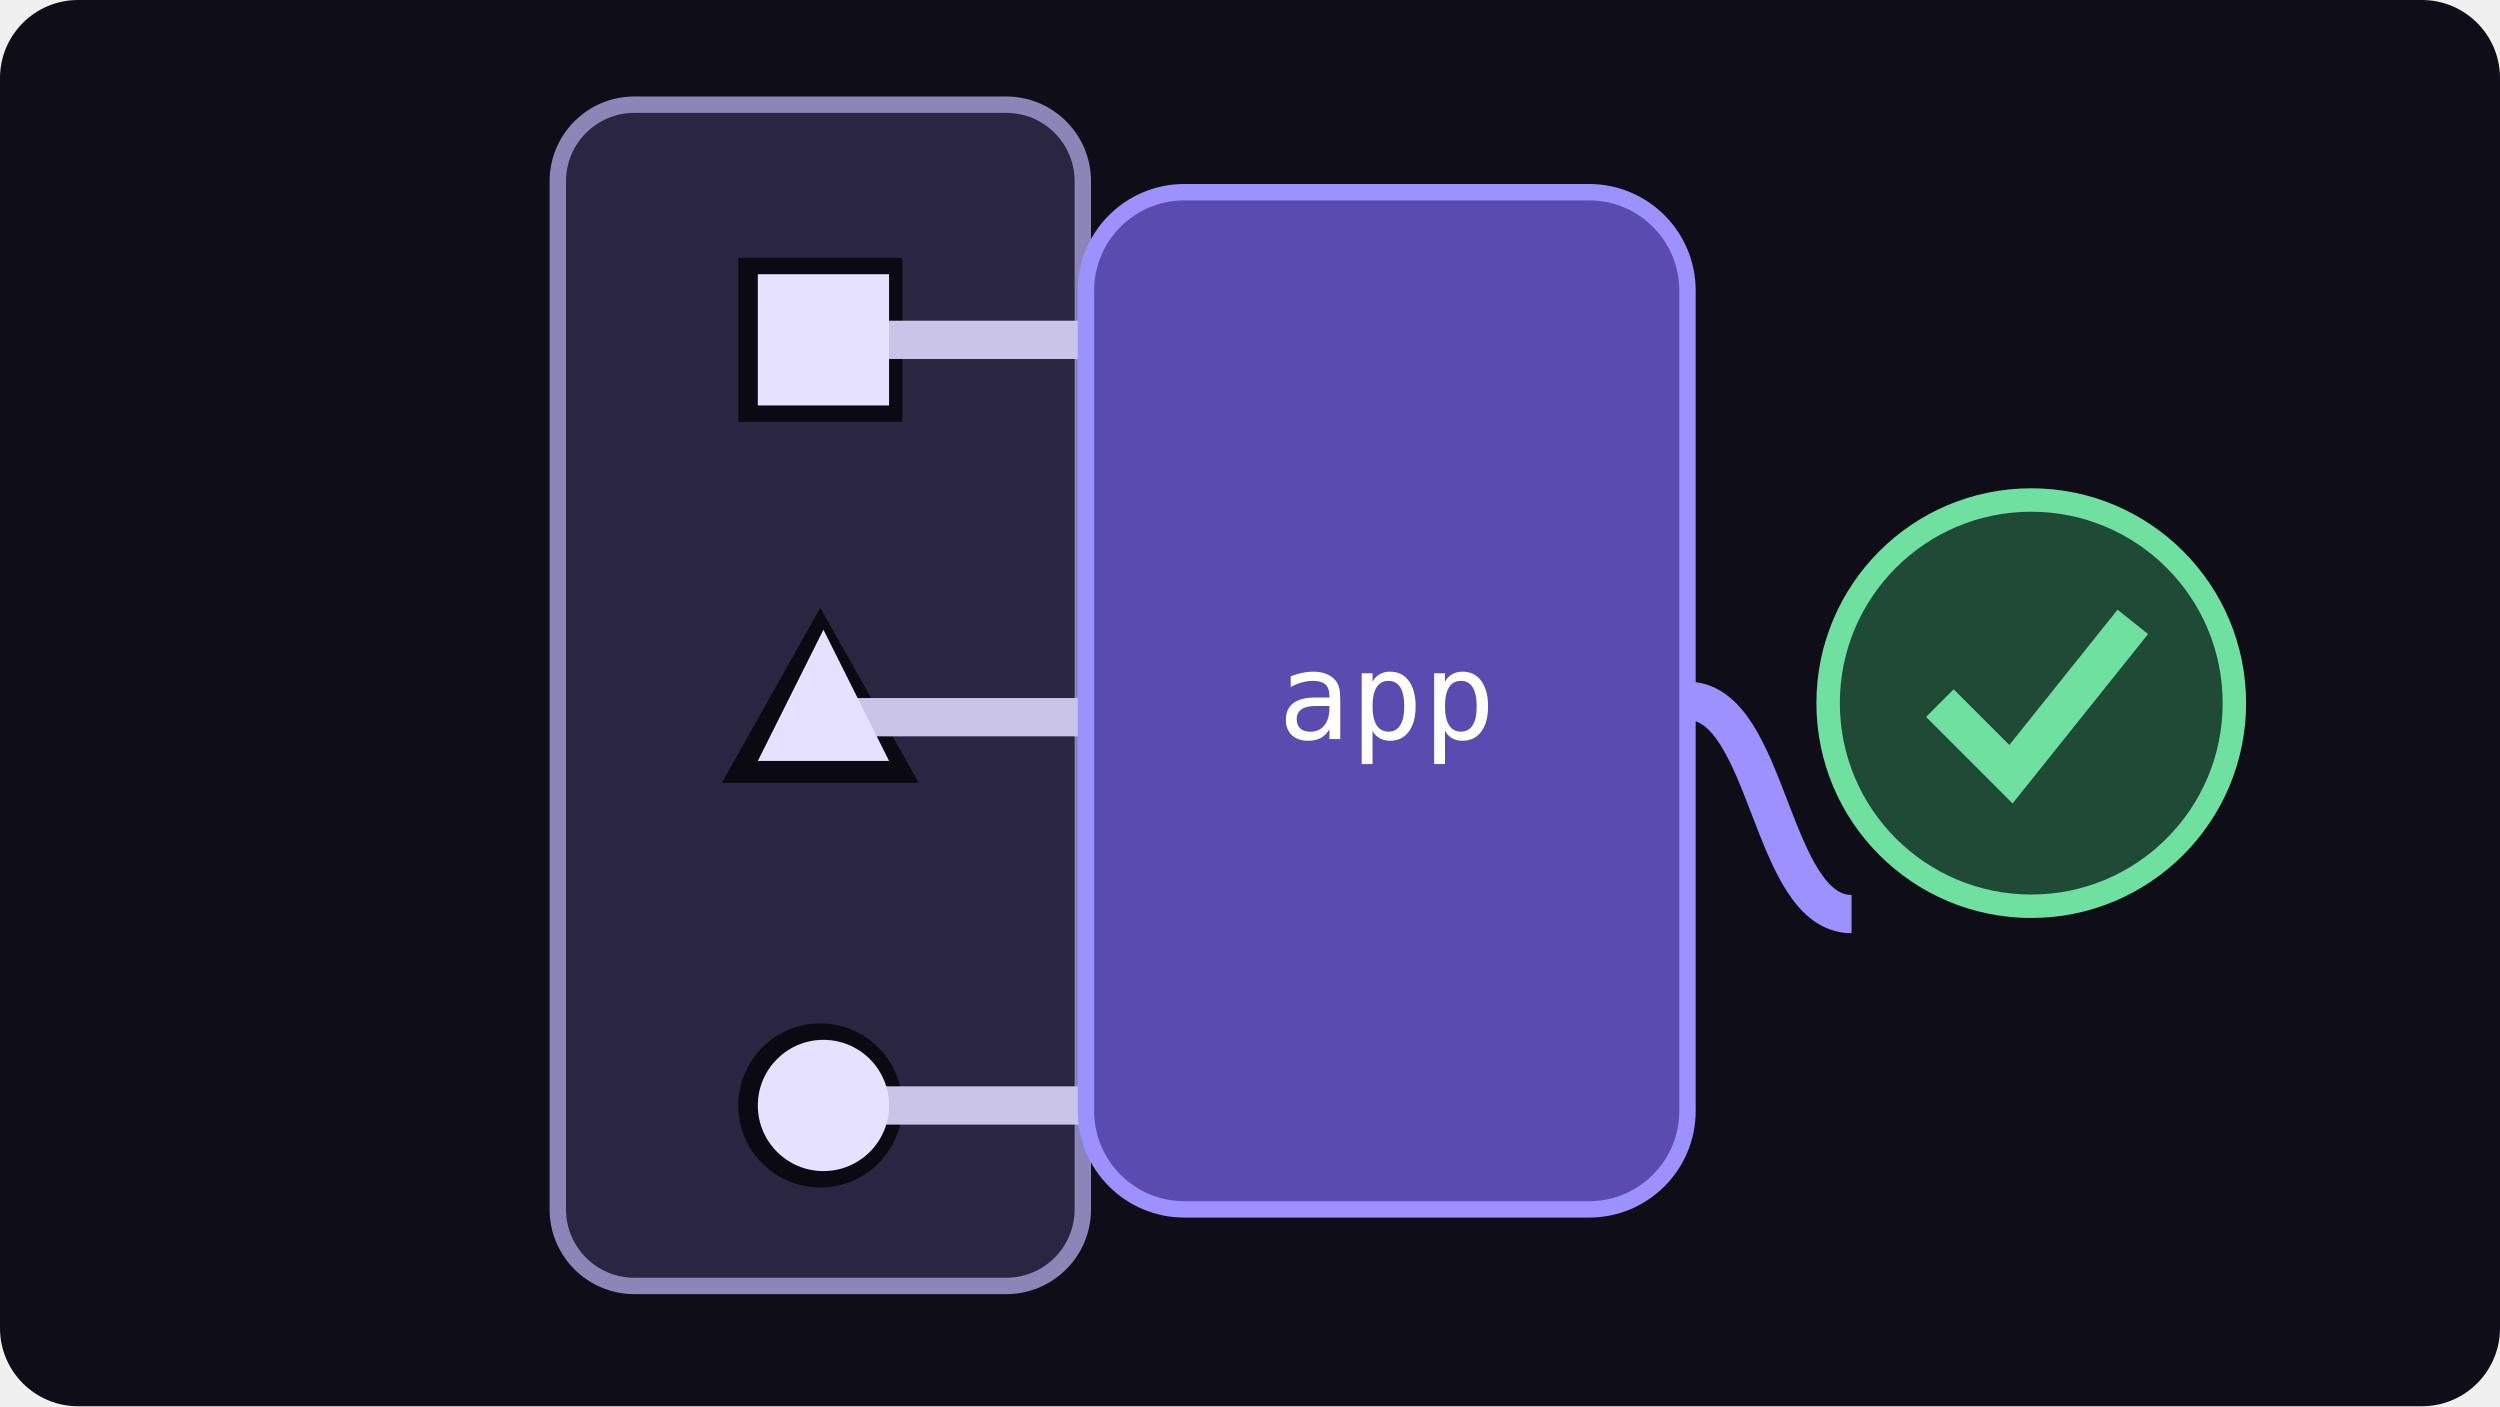
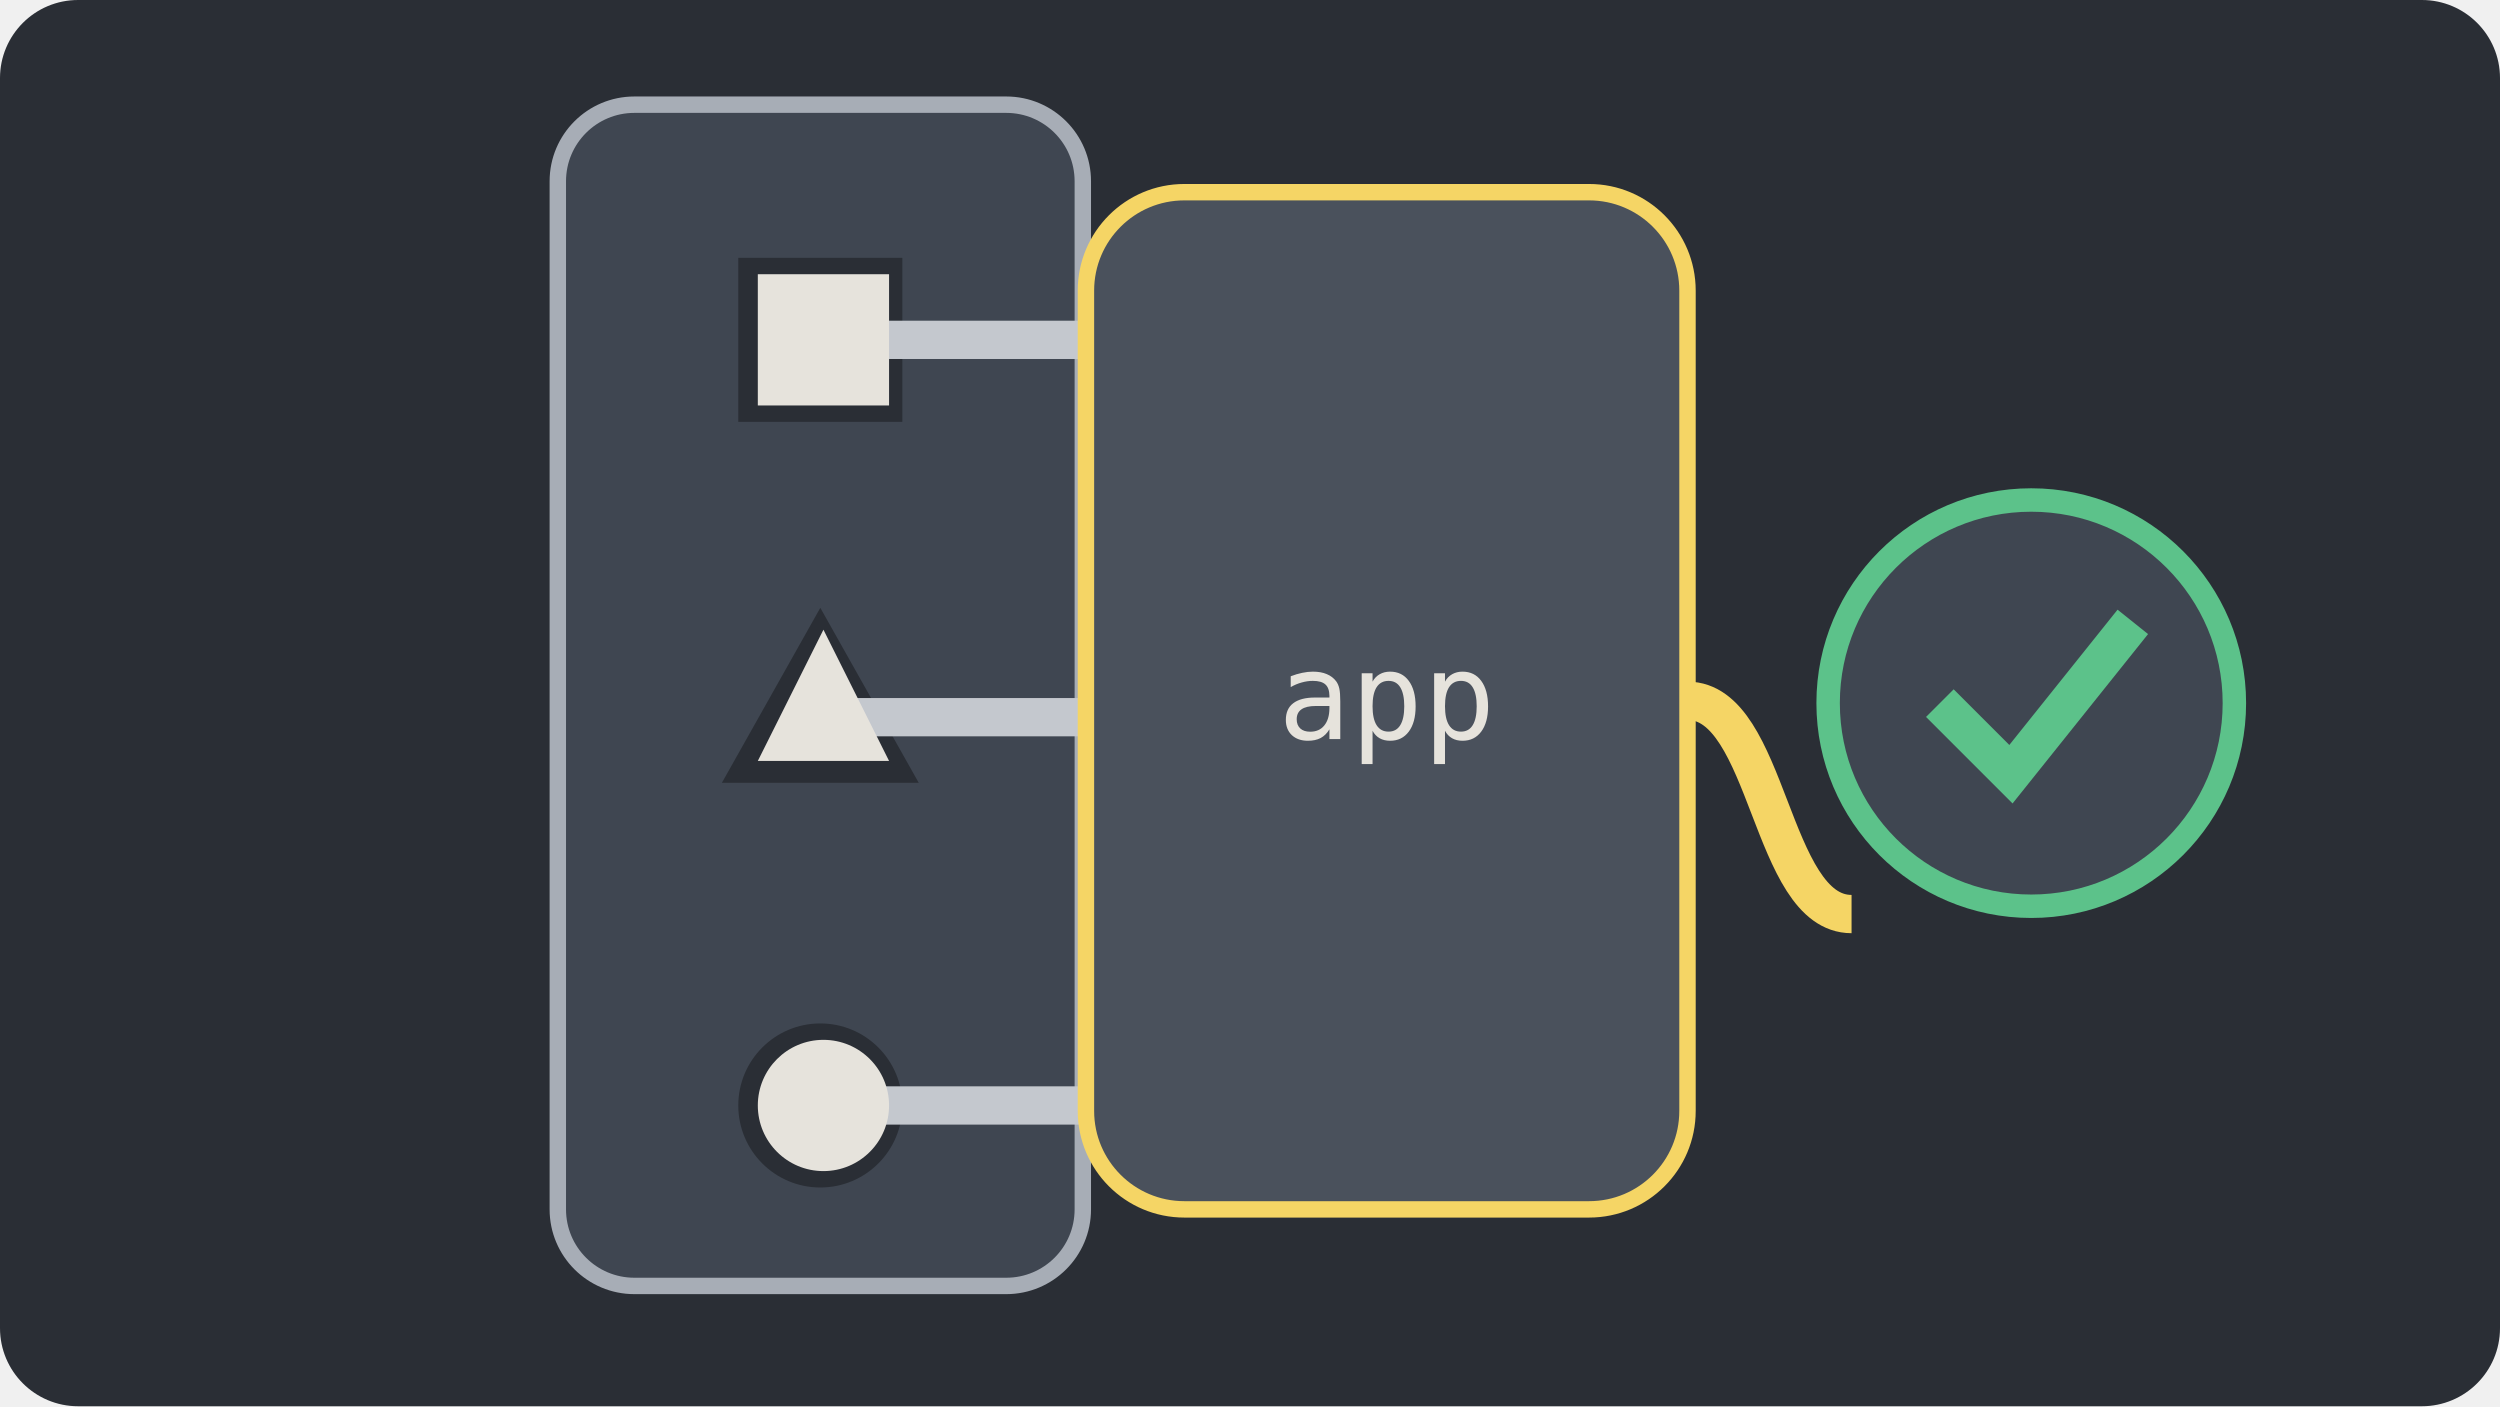
<svg xmlns="http://www.w3.org/2000/svg" viewBox="0 0 320 180" width="320" height="180" font-family="ui-monospace,Menlo,monospace">
-   <rect width="320" height="180" rx="10" fill="#0f0d18" />
+   <rect width="320" height="180" rx="10" fill="#2a2e35" />
  <g transform="translate(70,12) scale(0.7)">
-     <rect x="2" y="2" width="96" height="216" rx="14" fill="#2a2540" stroke="#8b85b8" stroke-width="3" />
-     <rect x="35" y="30" width="30" height="30" fill="#0b0912" />
-     <polygon points="50,94 32,126 68,126" fill="#0b0912" />
-     <circle cx="50" cy="185" r="15" fill="#0b0912" />
+     <rect x="2" y="2" width="96" height="216" rx="14" fill="#3f4651" stroke="#a7adb6" stroke-width="3" />
+     <rect x="35" y="30" width="30" height="30" fill="#2a2e35" />
+     <polygon points="50,94 32,126 68,126" fill="#2a2e35" />
+     <circle cx="50" cy="185" r="15" fill="#2a2e35" />
  </g>
  <g transform="translate(83,12) scale(0.7)">
-     <line x1="30" y1="45" x2="82" y2="45" stroke="#c9c4e8" stroke-width="7" />
-     <line x1="30" y1="114" x2="82" y2="114" stroke="#c9c4e8" stroke-width="7" />
-     <line x1="30" y1="185" x2="82" y2="185" stroke="#c9c4e8" stroke-width="7" />
-     <rect x="20" y="33" width="24" height="24" fill="#e6e1ff" />
-     <polygon points="32,98 20,122 44,122" fill="#e6e1ff" />
-     <circle cx="32" cy="185" r="12" fill="#e6e1ff" />
-     <rect x="80" y="18" width="110" height="186" rx="18" fill="#5a4bb0" stroke="#9d90ff" stroke-width="3" />
-     <path d="M190 111 C 205 111, 205 150, 220 150" stroke="#9d90ff" stroke-width="7" fill="none" />
-     <text x="135" y="118" text-anchor="middle" fill="#fff" font-size="22">app</text>
+     <line x1="30" y1="45" x2="82" y2="45" stroke="#c4c8ce" stroke-width="7" />
+     <line x1="30" y1="114" x2="82" y2="114" stroke="#c4c8ce" stroke-width="7" />
+     <line x1="30" y1="185" x2="82" y2="185" stroke="#c4c8ce" stroke-width="7" />
+     <rect x="20" y="33" width="24" height="24" fill="#e6e3dc" />
+     <polygon points="32,98 20,122 44,122" fill="#e6e3dc" />
+     <circle cx="32" cy="185" r="12" fill="#e6e3dc" />
+     <rect x="80" y="18" width="110" height="186" rx="18" fill="#4a515c" stroke="#f5d565" stroke-width="3" />
+     <path d="M190 111 C 205 111, 205 150, 220 150" stroke="#f5d565" stroke-width="7" fill="none" />
+     <text x="135" y="118" text-anchor="middle" fill="#e6e3dc" font-size="22">app</text>
  </g>
  <g transform="translate(260,90)">
-     <circle r="26" fill="#1f4a36" stroke="#6fe0a0" stroke-width="3" />
-     <path d="M-11.7 0 L-2.6 9.1 L13.0 -10.4" stroke="#6fe0a0" stroke-width="5" fill="none" />
+     <circle r="26" fill="#3f4651" stroke="#5cc28a" stroke-width="3" />
+     <path d="M-11.7 0 L-2.6 9.1 L13.0 -10.4" stroke="#5cc28a" stroke-width="5" fill="none" />
  </g>
</svg>
